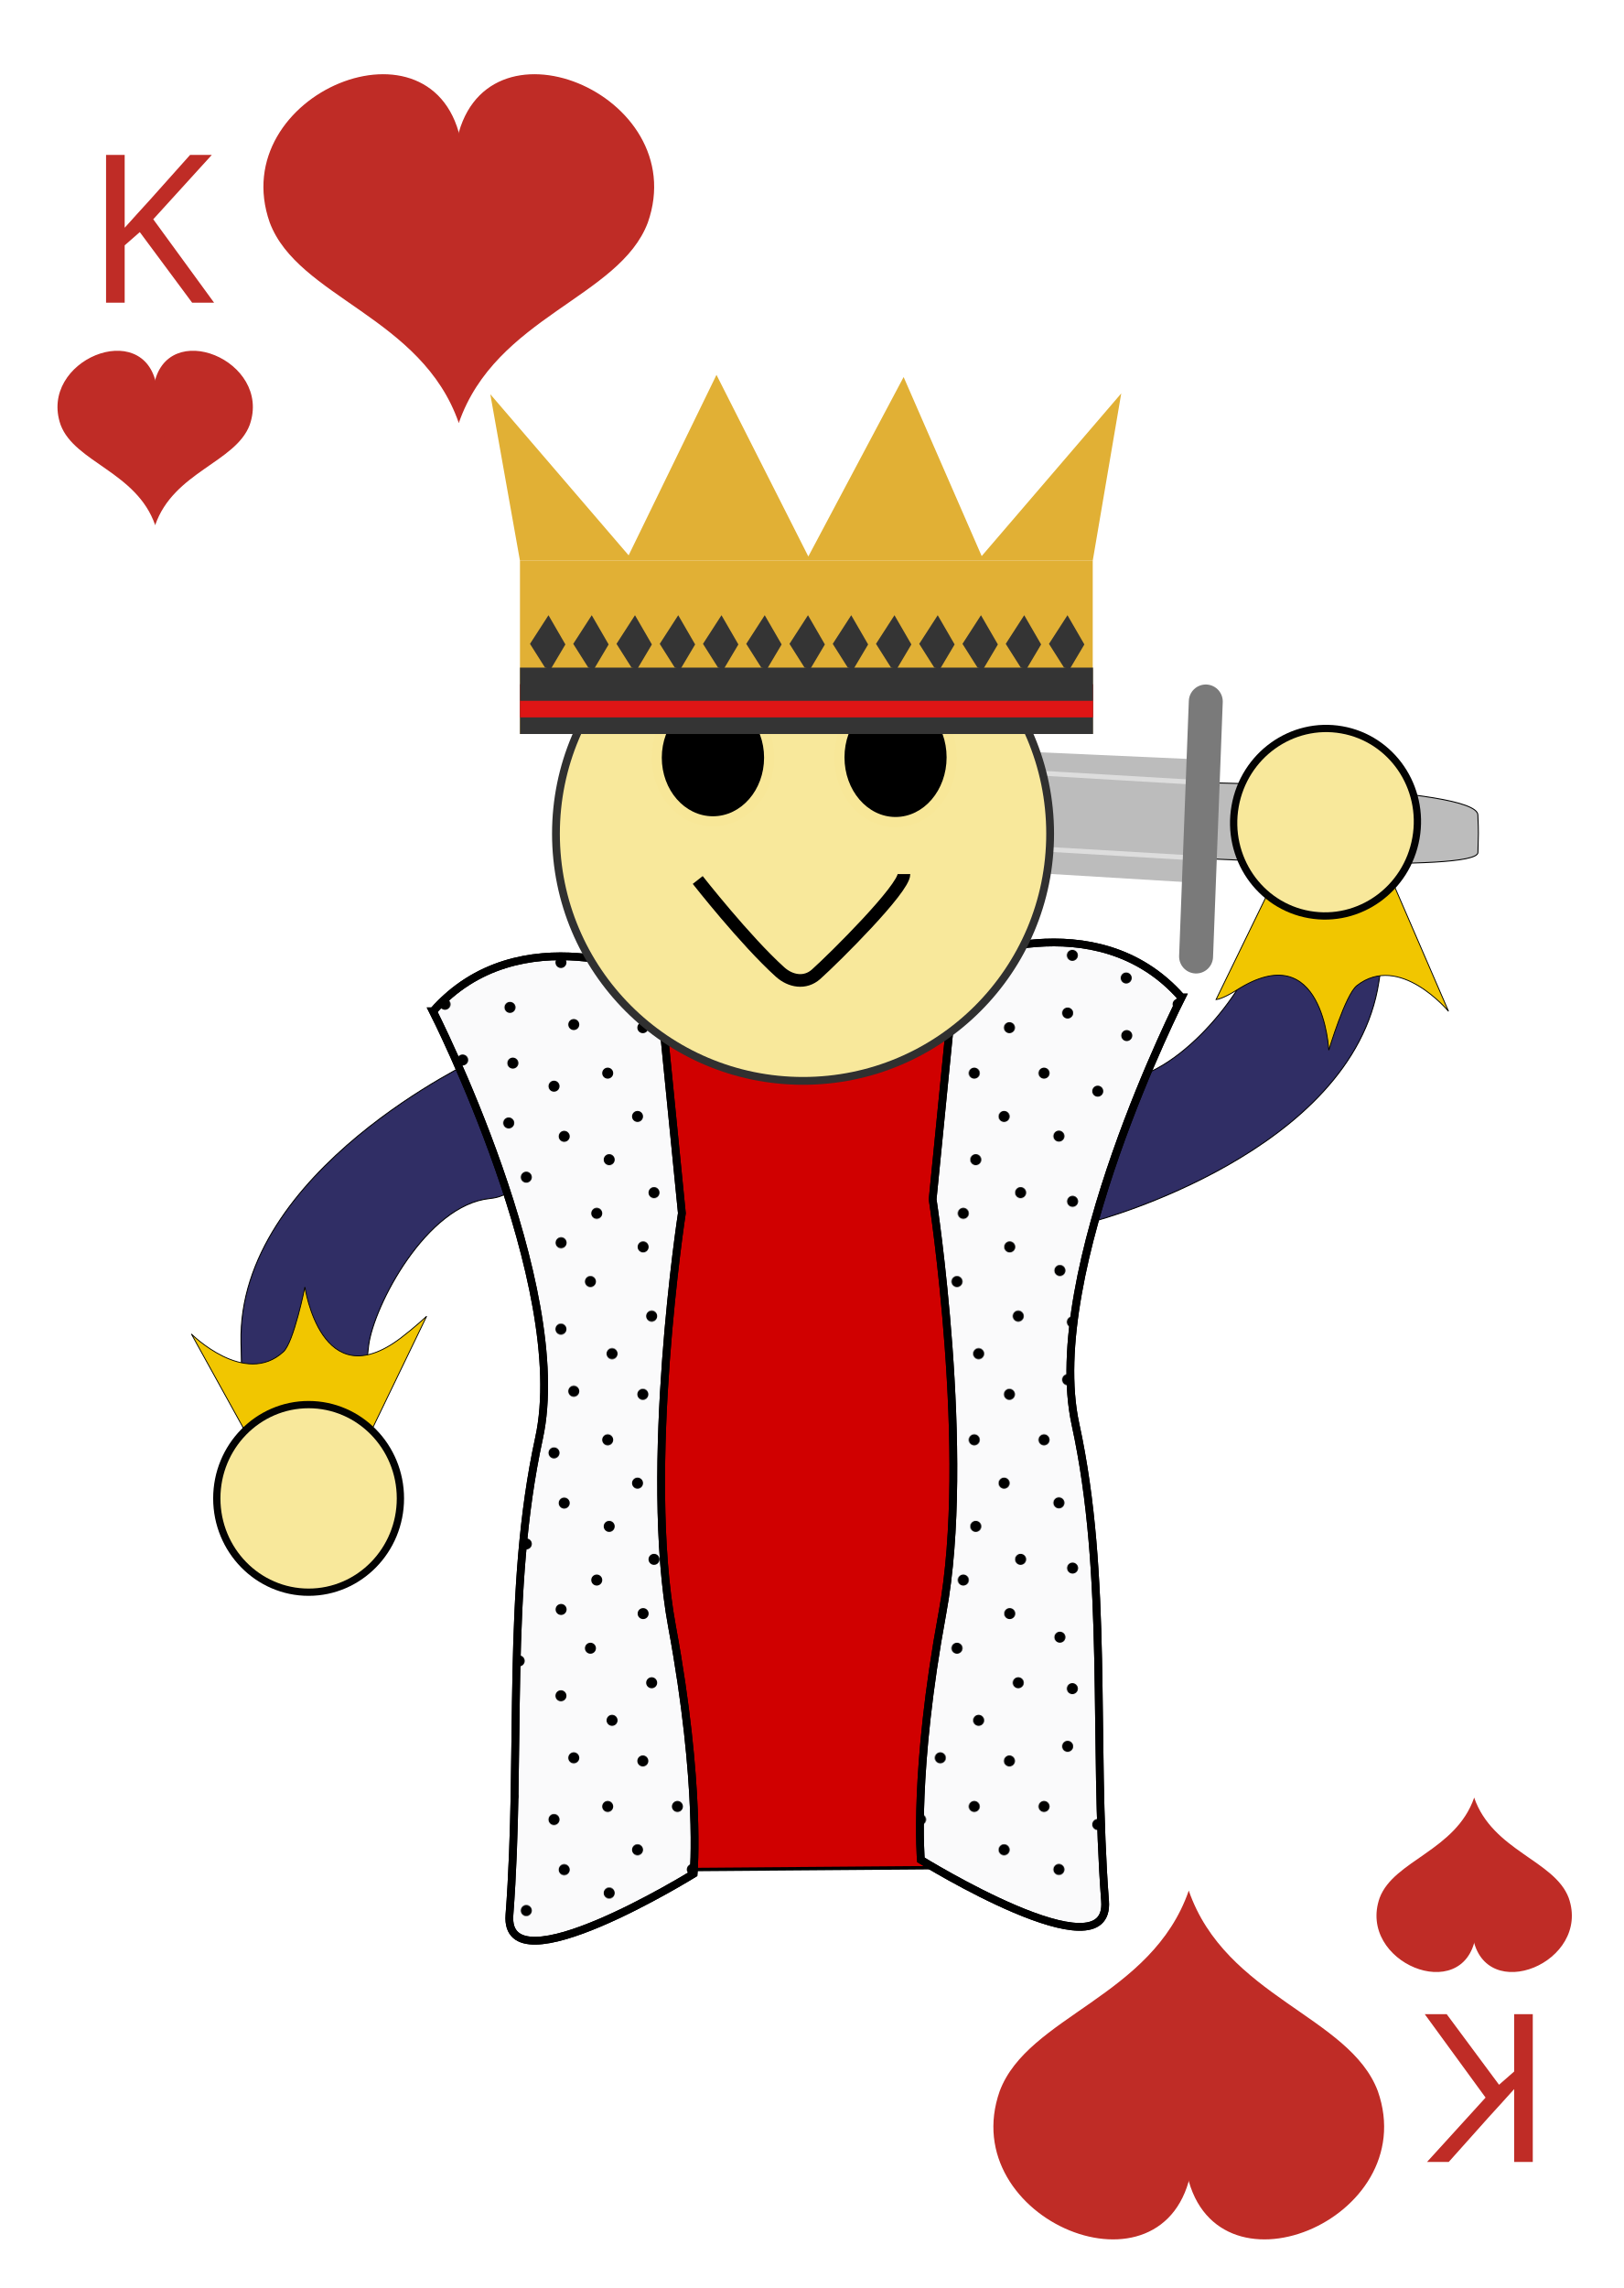
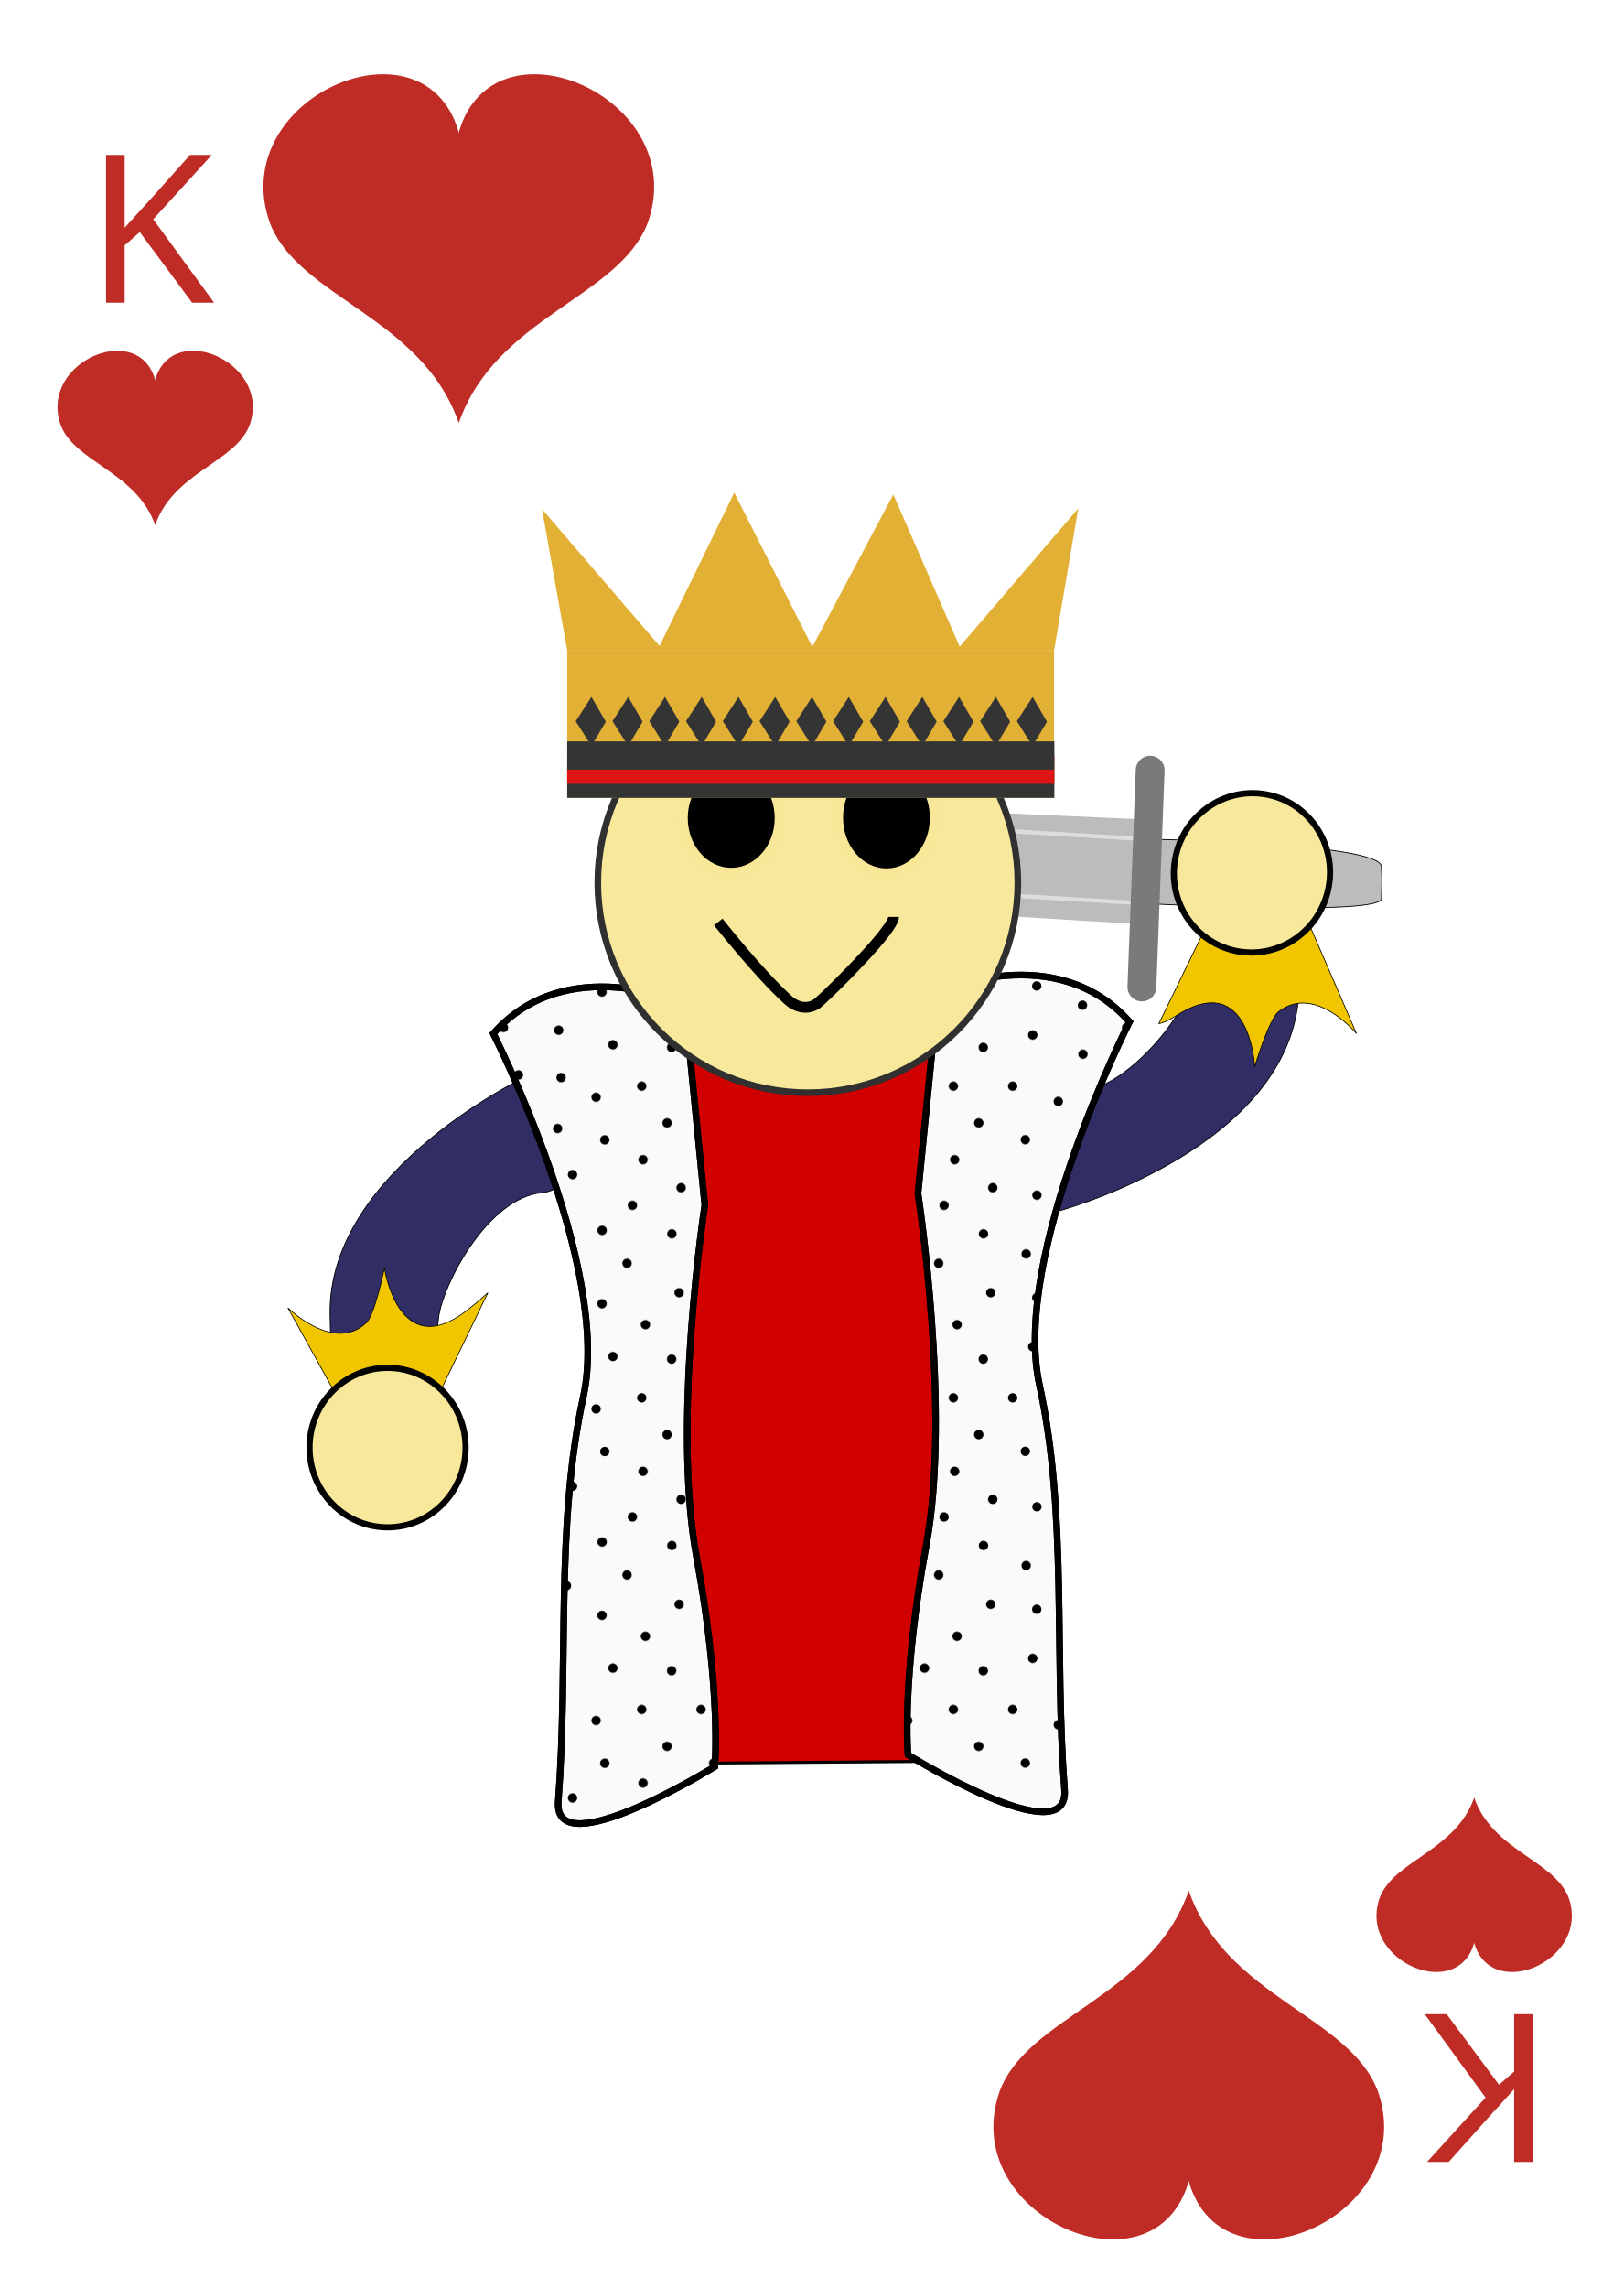
- <svg xmlns="http://www.w3.org/2000/svg" xmlns:xlink="http://www.w3.org/1999/xlink" width="443mm" height="624mm" viewBox="0 0 443 624" version="1.1" id="svg8">
+ <svg xmlns="http://www.w3.org/2000/svg" xmlns:xlink="http://www.w3.org/1999/xlink" id="svg8" version="1.1" viewBox="0 0 443 624" height="624mm" width="443mm">
  <defs id="defs2">
-     <pattern xlink:href="#Polkadots-med" id="pattern3461" patternTransform="matrix(10,0,0,10,-4.276312,-34.2105)" />
-     <pattern xlink:href="#Polkadots-med" id="pattern3459" patternTransform="matrix(10,0,0,10,-4.276312,-34.2105)" />
-     <pattern id="Polkadots-med" patternTransform="translate(0,0) scale(10,10)" height="10" width="10" patternUnits="userSpaceOnUse">
-       <circle id="circle2460" r="0.15" cy="0.810" cx="2.567" style="fill:black;stroke:none" />
-       <circle id="circle2462" r="0.15" cy="2.33" cx="3.048" style="fill:black;stroke:none" />
-       <circle id="circle2464" r="0.15" cy="2.415" cx="4.418" style="fill:black;stroke:none" />
-       <circle id="circle2466" r="0.15" cy="3.029" cx="1.844" style="fill:black;stroke:none" />
-       <circle id="circle2468" r="0.15" cy="1.363" cx="6.08" style="fill:black;stroke:none" />
-       <circle id="circle2470" r="0.15" cy="4.413" cx="5.819" style="fill:black;stroke:none" />
-       <circle id="circle2472" r="0.15" cy="4.048" cx="4.305" style="fill:black;stroke:none" />
-       <circle id="circle2474" r="0.15" cy="3.045" cx="5.541" style="fill:black;stroke:none" />
-       <circle id="circle2476" r="0.15" cy="5.527" cx="4.785" style="fill:black;stroke:none" />
-       <circle id="circle2478" r="0.15" cy="5.184" cx="2.667" style="fill:black;stroke:none" />
-       <circle id="circle2480" r="0.15" cy="1.448" cx="7.965" style="fill:black;stroke:none" />
-       <circle id="circle2482" r="0.15" cy="5.049" cx="7.047" style="fill:black;stroke:none" />
-       <circle id="circle2484" r="0.15" cy="0.895" cx="4.340" style="fill:black;stroke:none" />
-       <circle id="circle2486" r="0.15" cy="0.340" cx="7.125" style="fill:black;stroke:none" />
-       <circle id="circle2488" r="0.15" cy="1.049" cx="9.553" style="fill:black;stroke:none" />
-       <circle id="circle2490" r="0.15" cy="2.689" cx="7.006" style="fill:black;stroke:none" />
-       <circle id="circle2492" r="0.15" cy="2.689" cx="8.909" style="fill:black;stroke:none" />
-       <circle id="circle2494" r="0.15" cy="4.407" cx="9.315" style="fill:black;stroke:none" />
-       <circle id="circle2496" r="0.15" cy="3.870" cx="7.820" style="fill:black;stroke:none" />
-       <circle id="circle2498" r="0.15" cy="5.948" cx="8.270" style="fill:black;stroke:none" />
-       <circle id="circle2500" r="0.15" cy="7.428" cx="7.973" style="fill:black;stroke:none" />
-       <circle id="circle2502" r="0.15" cy="8.072" cx="9.342" style="fill:black;stroke:none" />
-       <circle id="circle2504" r="0.15" cy="9.315" cx="8.206" style="fill:black;stroke:none" />
-       <circle id="circle2506" r="0.15" cy="9.475" cx="9.682" style="fill:black;stroke:none" />
-       <circle id="circle2508" r="0.15" cy="6.186" cx="9.688" style="fill:black;stroke:none" />
-       <circle id="circle2510" r="0.15" cy="6.296" cx="3.379" style="fill:black;stroke:none" />
-       <circle id="circle2512" r="0.15" cy="8.204" cx="2.871" style="fill:black;stroke:none" />
-       <circle id="circle2514" r="0.15" cy="8.719" cx="4.59" style="fill:black;stroke:none" />
-       <circle id="circle2516" r="0.15" cy="9.671" cx="3.181" style="fill:black;stroke:none" />
-       <circle id="circle2518" r="0.15" cy="7.315" cx="5.734" style="fill:black;stroke:none" />
-       <circle id="circle2520" r="0.15" cy="6.513" cx="6.707" style="fill:black;stroke:none" />
-       <circle id="circle2522" r="0.15" cy="9.670" cx="5.730" style="fill:black;stroke:none" />
-       <circle id="circle2524" r="0.15" cy="8.373" cx="6.535" style="fill:black;stroke:none" />
-       <circle id="circle2526" r="0.15" cy="7.154" cx="4.37" style="fill:black;stroke:none" />
-       <circle id="circle2528" r="0.15" cy="7.25" cx="0.622" style="fill:black;stroke:none" />
-       <circle id="circle2530" r="0.15" cy="5.679" cx="0.831" style="fill:black;stroke:none" />
-       <circle id="circle2532" r="0.15" cy="8.519" cx="1.257" style="fill:black;stroke:none" />
-       <circle id="circle2534" r="0.15" cy="6.877" cx="1.989" style="fill:black;stroke:none" />
-       <circle id="circle2536" r="0.15" cy="3.181" cx="0.374" style="fill:black;stroke:none" />
-       <circle id="circle2538" r="0.15" cy="1.664" cx="1.166" style="fill:black;stroke:none" />
-       <circle id="circle2540" r="0.15" cy="0.093" cx="1.151" style="fill:black;stroke:none" />
-       <circle id="circle2542" r="0.15" cy="10.093" cx="1.151" style="fill:black;stroke:none" />
-       <circle id="circle2544" r="0.15" cy="4.451" cx="1.302" style="fill:black;stroke:none" />
-       <circle id="circle2546" r="0.15" cy="3.763" cx="3.047" style="fill:black;stroke:none" />
+     <pattern patternTransform="matrix(8.5,0,0,8.5,30.53124,18.36469)" id="pattern3461" xlink:href="#Polkadots-med" />
+     <pattern patternTransform="matrix(8.5,0,0,8.5,30.53124,18.36469)" id="pattern3459" xlink:href="#Polkadots-med" />
+     <pattern patternUnits="userSpaceOnUse" width="10" height="10" patternTransform="translate(0,0) scale(10,10)" id="Polkadots-med">
+       <circle style="fill:black;stroke:none" cx="2.567" cy="0.810" r="0.15" id="circle2460" />
+       <circle style="fill:black;stroke:none" cx="3.048" cy="2.33" r="0.15" id="circle2462" />
+       <circle style="fill:black;stroke:none" cx="4.418" cy="2.415" r="0.15" id="circle2464" />
+       <circle style="fill:black;stroke:none" cx="1.844" cy="3.029" r="0.15" id="circle2466" />
+       <circle style="fill:black;stroke:none" cx="6.08" cy="1.363" r="0.15" id="circle2468" />
+       <circle style="fill:black;stroke:none" cx="5.819" cy="4.413" r="0.15" id="circle2470" />
+       <circle style="fill:black;stroke:none" cx="4.305" cy="4.048" r="0.15" id="circle2472" />
+       <circle style="fill:black;stroke:none" cx="5.541" cy="3.045" r="0.15" id="circle2474" />
+       <circle style="fill:black;stroke:none" cx="4.785" cy="5.527" r="0.15" id="circle2476" />
+       <circle style="fill:black;stroke:none" cx="2.667" cy="5.184" r="0.15" id="circle2478" />
+       <circle style="fill:black;stroke:none" cx="7.965" cy="1.448" r="0.15" id="circle2480" />
+       <circle style="fill:black;stroke:none" cx="7.047" cy="5.049" r="0.15" id="circle2482" />
+       <circle style="fill:black;stroke:none" cx="4.340" cy="0.895" r="0.15" id="circle2484" />
+       <circle style="fill:black;stroke:none" cx="7.125" cy="0.340" r="0.15" id="circle2486" />
+       <circle style="fill:black;stroke:none" cx="9.553" cy="1.049" r="0.15" id="circle2488" />
+       <circle style="fill:black;stroke:none" cx="7.006" cy="2.689" r="0.15" id="circle2490" />
+       <circle style="fill:black;stroke:none" cx="8.909" cy="2.689" r="0.15" id="circle2492" />
+       <circle style="fill:black;stroke:none" cx="9.315" cy="4.407" r="0.15" id="circle2494" />
+       <circle style="fill:black;stroke:none" cx="7.820" cy="3.870" r="0.15" id="circle2496" />
+       <circle style="fill:black;stroke:none" cx="8.270" cy="5.948" r="0.15" id="circle2498" />
+       <circle style="fill:black;stroke:none" cx="7.973" cy="7.428" r="0.15" id="circle2500" />
+       <circle style="fill:black;stroke:none" cx="9.342" cy="8.072" r="0.15" id="circle2502" />
+       <circle style="fill:black;stroke:none" cx="8.206" cy="9.315" r="0.15" id="circle2504" />
+       <circle style="fill:black;stroke:none" cx="9.682" cy="9.475" r="0.15" id="circle2506" />
+       <circle style="fill:black;stroke:none" cx="9.688" cy="6.186" r="0.15" id="circle2508" />
+       <circle style="fill:black;stroke:none" cx="3.379" cy="6.296" r="0.15" id="circle2510" />
+       <circle style="fill:black;stroke:none" cx="2.871" cy="8.204" r="0.15" id="circle2512" />
+       <circle style="fill:black;stroke:none" cx="4.59" cy="8.719" r="0.15" id="circle2514" />
+       <circle style="fill:black;stroke:none" cx="3.181" cy="9.671" r="0.15" id="circle2516" />
+       <circle style="fill:black;stroke:none" cx="5.734" cy="7.315" r="0.15" id="circle2518" />
+       <circle style="fill:black;stroke:none" cx="6.707" cy="6.513" r="0.15" id="circle2520" />
+       <circle style="fill:black;stroke:none" cx="5.730" cy="9.670" r="0.15" id="circle2522" />
+       <circle style="fill:black;stroke:none" cx="6.535" cy="8.373" r="0.15" id="circle2524" />
+       <circle style="fill:black;stroke:none" cx="4.37" cy="7.154" r="0.15" id="circle2526" />
+       <circle style="fill:black;stroke:none" cx="0.622" cy="7.25" r="0.15" id="circle2528" />
+       <circle style="fill:black;stroke:none" cx="0.831" cy="5.679" r="0.15" id="circle2530" />
+       <circle style="fill:black;stroke:none" cx="1.257" cy="8.519" r="0.15" id="circle2532" />
+       <circle style="fill:black;stroke:none" cx="1.989" cy="6.877" r="0.15" id="circle2534" />
+       <circle style="fill:black;stroke:none" cx="0.374" cy="3.181" r="0.15" id="circle2536" />
+       <circle style="fill:black;stroke:none" cx="1.166" cy="1.664" r="0.15" id="circle2538" />
+       <circle style="fill:black;stroke:none" cx="1.151" cy="0.093" r="0.15" id="circle2540" />
+       <circle style="fill:black;stroke:none" cx="1.151" cy="10.093" r="0.15" id="circle2542" />
+       <circle style="fill:black;stroke:none" cx="1.302" cy="4.451" r="0.15" id="circle2544" />
+       <circle style="fill:black;stroke:none" cx="3.047" cy="3.763" r="0.15" id="circle2546" />
    </pattern>
-     <clipPath id="clipEmfPath1" clipPathUnits="userSpaceOnUse">
-       <path id="path833" d="M 0,0 H 264.091 V 373.013 H 0 Z" />
+     <clipPath clipPathUnits="userSpaceOnUse" id="clipEmfPath1">
+       <path d="M 0,0 H 264.091 V 373.013 H 0 Z" id="path833" />
    </clipPath>
-     <pattern y="0" x="0" height="6" width="6" patternUnits="userSpaceOnUse" id="EMFhbasepattern" />
+     <pattern id="EMFhbasepattern" patternUnits="userSpaceOnUse" width="6" height="6" x="0" y="0" />
  </defs>
  <g id="layer1">
-     <path style="fill:#d00000;fill-opacity:1;stroke:#000000;stroke-width:0.934px;stroke-linecap:butt;stroke-linejoin:miter;stroke-opacity:1" d="m 150.516,271.333 1.305,238.824 132.266,-1.023 0.435,-237.801 z" id="path903" />
-     <path style="fill:#302e65;fill-opacity:1;stroke:#000000;stroke-width:0.265px;stroke-linecap:butt;stroke-linejoin:miter;stroke-opacity:1" d="m 130.428,288.651 c 0,0 -65.748,30.469 -64.679,77.508 1.069,47.039 0.535,26.727 0.535,26.727 l 34.105,-0.802 c 0,0 -1.217,-14.429 0.183,-25.183 1.4,-10.753 15.726,-38.271 33.063,-40.031 19.991,-2.03 -3.207,-38.22 -3.207,-38.22 z" id="path990" />
-     <text id="text874" y="60.38" x="26.895" style="font-style:normal;font-weight:normal;font-size:27.566px;line-height:1.25;font-family:sans-serif;fill:#000000;fill-opacity:1;stroke:none;stroke-width:0.861" xml:space="preserve">
-       <tspan id="tspan884" style="font-style:normal;font-variant:normal;font-weight:normal;font-stretch:normal;font-size:27.566px;font-family:Cabin;-inkscape-font-specification:Cabin;stroke-width:0.861" y="60.38" x="26.895" />
+     <path id="path903" d="m 162.105,278.076 1.109,203.001 112.426,-0.869 0.37,-202.131 z" style="fill:#d00000;fill-opacity:1;stroke:#000000;stroke-width:0.794px;stroke-linecap:butt;stroke-linejoin:miter;stroke-opacity:1" />
+     <path id="path990" d="m 145.03,292.797 c 0,0 -55.886,25.898 -54.977,65.882 0.909,39.984 0.454,22.718 0.454,22.718 l 28.99,-0.682 c 0,0 -1.034,-12.265 0.156,-21.405 1.19,-9.14 13.367,-32.53 28.104,-34.026 16.992,-1.725 -2.726,-32.487 -2.726,-32.487 z" style="fill:#302e65;fill-opacity:1;stroke:#000000;stroke-width:0.225px;stroke-linecap:butt;stroke-linejoin:miter;stroke-opacity:1" />
+     <text xml:space="preserve" style="font-style:normal;font-weight:normal;font-size:27.566px;line-height:1.25;font-family:sans-serif;fill:#000000;fill-opacity:1;stroke:none;stroke-width:0.861" x="26.895" y="60.38" id="text874">
+       <tspan x="26.895" y="60.38" style="font-style:normal;font-variant:normal;font-weight:normal;font-stretch:normal;font-size:27.566px;font-family:Cabin;-inkscape-font-specification:Cabin;stroke-width:0.861" id="tspan884" />
    </text>
-     <g id="g1031" transform="translate(-4.543582,-32.47325)">
+     <g transform="matrix(0.85,0,0,0.85,30.30406,19.84135)" id="g1031">
      <g id="g1048">
-         <path id="path1010" d="m 331.85,266.556 c 0,0 75.751,4.065 75.887,-1.583 0.136,-5.648 0.188,-4.844 -0.018,-10.255 -0.294,-7.723 -76.038,-8.83 -76.038,-8.83 z" style="fill:#bcbcbc;fill-opacity:1;stroke:#000000;stroke-width:0.265px;stroke-linecap:butt;stroke-linejoin:miter;stroke-opacity:1" />
-         <path style="fill:#bcbcbc;fill-opacity:1;stroke:none;stroke-width:0.265px;stroke-linecap:butt;stroke-linejoin:miter;stroke-opacity:1" d="m 332.619,239.637 -58.964,-2.646 -1.323,32.695 59.342,3.591 z" id="path1014" />
-         <path id="path1024" d="m 331.681,245.888 -58.666,-3.475" style="fill:none;stroke:#dddddd;stroke-width:1.323;stroke-linecap:butt;stroke-linejoin:miter;stroke-miterlimit:4;stroke-dasharray:none;stroke-opacity:1" />
-         <path style="fill:none;stroke:#dddddd;stroke-width:1.323;stroke-linecap:butt;stroke-linejoin:miter;stroke-miterlimit:4;stroke-dasharray:none;stroke-opacity:1" d="m 331.85,266.556 -58.666,-3.475" id="path1026" />
-         <path style="fill:none;stroke:#7a7a7a;stroke-width:9.26;stroke-linecap:round;stroke-linejoin:miter;stroke-miterlimit:4;stroke-dasharray:none;stroke-opacity:1" d="m 330.845,293.336 2.646,-69.548" id="path1012" />
+         <path style="fill:#bcbcbc;fill-opacity:1;stroke:#000000;stroke-width:0.265px;stroke-linecap:butt;stroke-linejoin:miter;stroke-opacity:1" d="m 331.85,266.556 c 0,0 75.751,4.065 75.887,-1.583 0.136,-5.648 0.188,-4.844 -0.018,-10.255 -0.294,-7.723 -76.038,-8.83 -76.038,-8.83 z" id="path1010" />
+         <path id="path1014" d="m 332.619,239.637 -58.964,-2.646 -1.323,32.695 59.342,3.591 z" style="fill:#bcbcbc;fill-opacity:1;stroke:none;stroke-width:0.265px;stroke-linecap:butt;stroke-linejoin:miter;stroke-opacity:1" />
+         <path style="fill:none;stroke:#dddddd;stroke-width:1.323;stroke-linecap:butt;stroke-linejoin:miter;stroke-miterlimit:4;stroke-dasharray:none;stroke-opacity:1" d="m 331.681,245.888 -58.666,-3.475" id="path1024" />
+         <path id="path1026" d="m 331.85,266.556 -58.666,-3.475" style="fill:none;stroke:#dddddd;stroke-width:1.323;stroke-linecap:butt;stroke-linejoin:miter;stroke-miterlimit:4;stroke-dasharray:none;stroke-opacity:1" />
+         <path id="path1012" d="m 330.845,293.336 2.646,-69.548" style="fill:none;stroke:#7a7a7a;stroke-width:9.26;stroke-linecap:round;stroke-linejoin:miter;stroke-miterlimit:4;stroke-dasharray:none;stroke-opacity:1" />
      </g>
      <g id="g1037" />
    </g>
-     <path id="path994" d="m 299.007,332.915 c 0,0 70.04,-18.589 77.156,-65.099 7.115,-46.51 4.115,-26.414 4.115,-26.414 l -33.726,-5.133 c 0,0 -1.307,14.421 -4.554,24.768 -3.246,10.347 -22.133,34.959 -39.512,33.682 -20.039,-1.473 -3.478,38.196 -3.478,38.196 z" style="fill:#302e65;fill-opacity:1;stroke:#000000;stroke-width:0.265px;stroke-linecap:butt;stroke-linejoin:miter;stroke-opacity:1" />
-     <path id="path3234" d="m 118.133,275.822 c 0,0 38,74.738 28.913,116.432 -9.087,41.694 -4.689,85.488 -8.066,129.99 -1.582,20.848 50.247,-11.225 50.247,-11.225 0,0 2.138,-24.054 -5.88,-67.352 -8.018,-43.298 2.673,-112.788 2.673,-112.788 l -6.414,-64.679 c 0,0 -37.952,-17.105 -61.472,9.622 z" style="fill:#fafafb;fill-opacity:1;stroke:#000000;stroke-width:2.117;stroke-linecap:butt;stroke-linejoin:miter;stroke-miterlimit:4;stroke-dasharray:none;stroke-opacity:1" />
-     <path style="fill:url(#pattern3459);fill-opacity:1;stroke:#000000;stroke-width:2.117;stroke-linecap:butt;stroke-linejoin:miter;stroke-miterlimit:4;stroke-dasharray:none;stroke-opacity:1" d="m 118.133,275.822 c 0,0 38,74.738 28.913,116.432 -9.087,41.694 -4.689,85.488 -8.066,129.99 -1.582,20.848 50.247,-11.225 50.247,-11.225 0,0 2.138,-24.054 -5.88,-67.352 -8.018,-43.298 2.673,-112.788 2.673,-112.788 l -6.414,-64.679 c 0,0 -37.952,-17.105 -61.472,9.622 z" id="path998" />
-     <path id="path1008" d="m 322.319,272.042 c 0,0 -38,74.738 -28.913,116.432 9.087,41.694 4.689,85.488 8.066,129.99 1.582,20.848 -50.247,-11.225 -50.247,-11.225 0,0 -2.138,-24.054 5.88,-67.352 8.018,-43.298 -2.673,-112.788 -2.673,-112.788 l 6.414,-64.679 c 0,0 37.952,-17.105 61.472,9.622 z" style="fill:#fafafb;fill-opacity:1;stroke:#000000;stroke-width:2.117;stroke-linecap:butt;stroke-linejoin:miter;stroke-miterlimit:4;stroke-dasharray:none;stroke-opacity:1" />
-     <path style="fill:url(#pattern3461);fill-opacity:1;stroke:#000000;stroke-width:2.117;stroke-linecap:butt;stroke-linejoin:miter;stroke-miterlimit:4;stroke-dasharray:none;stroke-opacity:1" d="m 322.319,272.042 c 0,0 -38,74.738 -28.913,116.432 9.087,41.694 4.689,85.488 8.066,129.99 1.582,20.848 -50.247,-11.225 -50.247,-11.225 0,0 -2.138,-24.054 5.88,-67.352 8.018,-43.298 -2.673,-112.788 -2.673,-112.788 l 6.414,-64.679 c 0,0 37.952,-17.105 61.472,9.622 z" id="path3236" />
-     <g id="g986" transform="translate(-4.276312,-34.2105)">
-       <circle style="fill:#f8e89b;fill-opacity:1;stroke:#303030;stroke-width:4.26;stroke-linecap:round;stroke-miterlimit:4;stroke-dasharray:none;stroke-opacity:1;paint-order:stroke fill markers" id="path883-1" cx="223.353" cy="261.587" r="66.344" />
-       <ellipse ry="15.979" rx="13.953" cy="240.852" cx="198.771" id="path900" style="fill:#000000;fill-opacity:1;stroke:#f8e798;stroke-width:5.544;stroke-linecap:round;stroke-miterlimit:4;stroke-dasharray:none;stroke-opacity:1;paint-order:stroke fill markers" />
-       <ellipse style="fill:#000000;fill-opacity:1;stroke:#f8e798;stroke-width:5.588;stroke-linecap:round;stroke-miterlimit:4;stroke-dasharray:none;stroke-opacity:1;paint-order:stroke fill markers" id="path900-2" cx="248.588" cy="240.762" rx="13.93" ry="16.264" />
-       <path id="path873" d="m 194.623,274.209 c 0,0 12.931,16.496 22.45,25.085 2.844,2.566 6.839,3.304 9.845,0.615 5.072,-4.538 23.966,-23.313 23.966,-27.313" style="fill:none;stroke:#000000;stroke-width:3.446;stroke-linecap:butt;stroke-linejoin:miter;stroke-miterlimit:4;stroke-dasharray:none;stroke-opacity:1" />
+     <path style="fill:#302e65;fill-opacity:1;stroke:#000000;stroke-width:0.225px;stroke-linecap:butt;stroke-linejoin:miter;stroke-opacity:1" d="m 288.322,330.421 c 0,0 59.534,-15.8 65.582,-55.334 6.048,-39.534 3.497,-22.452 3.497,-22.452 l -28.667,-4.363 c 0,0 -1.111,12.258 -3.871,21.053 -2.759,8.795 -18.813,29.715 -33.585,28.629 -17.033,-1.252 -2.957,32.466 -2.957,32.466 z" id="path994" />
+     <path style="fill:#fafafb;fill-opacity:1;stroke:#000000;stroke-width:1.799;stroke-linecap:butt;stroke-linejoin:miter;stroke-miterlimit:4;stroke-dasharray:none;stroke-opacity:1" d="m 134.579,281.892 c 0,0 32.3,63.527 24.576,98.967 -7.724,35.44 -3.985,72.665 -6.856,110.492 -1.345,17.721 42.71,-9.542 42.71,-9.542 0,0 1.817,-20.446 -4.998,-57.249 -6.815,-36.803 2.272,-95.87 2.272,-95.87 l -5.452,-54.977 c 0,0 -32.259,-14.539 -52.251,8.178 z" id="path3234" />
+     <path id="path998" d="m 134.579,281.892 c 0,0 32.3,63.527 24.576,98.967 -7.724,35.44 -3.985,72.665 -6.856,110.492 -1.345,17.721 42.71,-9.542 42.71,-9.542 0,0 1.817,-20.446 -4.998,-57.249 -6.815,-36.803 2.272,-95.87 2.272,-95.87 l -5.452,-54.977 c 0,0 -32.259,-14.539 -52.251,8.178 z" style="fill:url(#pattern3459);fill-opacity:1;stroke:#000000;stroke-width:1.799;stroke-linecap:butt;stroke-linejoin:miter;stroke-miterlimit:4;stroke-dasharray:none;stroke-opacity:1" />
+     <path style="fill:#fafafb;fill-opacity:1;stroke:#000000;stroke-width:1.799;stroke-linecap:butt;stroke-linejoin:miter;stroke-miterlimit:4;stroke-dasharray:none;stroke-opacity:1" d="m 308.137,278.68 c 0,0 -32.3,63.527 -24.576,98.967 7.724,35.44 3.985,72.665 6.856,110.492 1.345,17.721 -42.71,-9.542 -42.71,-9.542 0,0 -1.817,-20.446 4.998,-57.249 6.815,-36.803 -2.272,-95.87 -2.272,-95.87 l 5.452,-54.977 c 0,0 32.259,-14.539 52.251,8.178 z" id="path1008" />
+     <path id="path3236" d="m 308.137,278.68 c 0,0 -32.3,63.527 -24.576,98.967 7.724,35.44 3.985,72.665 6.856,110.492 1.345,17.721 -42.71,-9.542 -42.71,-9.542 0,0 -1.817,-20.446 4.998,-57.249 6.815,-36.803 -2.272,-95.87 -2.272,-95.87 l 5.452,-54.977 c 0,0 32.259,-14.539 52.251,8.178 z" style="fill:url(#pattern3461);fill-opacity:1;stroke:#000000;stroke-width:1.799;stroke-linecap:butt;stroke-linejoin:miter;stroke-miterlimit:4;stroke-dasharray:none;stroke-opacity:1" />
+     <g transform="matrix(0.85,0,0,0.85,30.53124,18.36469)" id="g986">
+       <circle r="66.344" cy="261.587" cx="223.353" id="path883-1" style="fill:#f8e89b;fill-opacity:1;stroke:#303030;stroke-width:4.26;stroke-linecap:round;stroke-miterlimit:4;stroke-dasharray:none;stroke-opacity:1;paint-order:stroke fill markers" />
+       <ellipse style="fill:#000000;fill-opacity:1;stroke:#f8e798;stroke-width:5.544;stroke-linecap:round;stroke-miterlimit:4;stroke-dasharray:none;stroke-opacity:1;paint-order:stroke fill markers" id="path900" cx="198.771" cy="240.852" rx="13.953" ry="15.979" />
+       <ellipse ry="16.264" rx="13.93" cy="240.762" cx="248.588" id="path900-2" style="fill:#000000;fill-opacity:1;stroke:#f8e798;stroke-width:5.588;stroke-linecap:round;stroke-miterlimit:4;stroke-dasharray:none;stroke-opacity:1;paint-order:stroke fill markers" />
+       <path style="fill:none;stroke:#000000;stroke-width:3.446;stroke-linecap:butt;stroke-linejoin:miter;stroke-miterlimit:4;stroke-dasharray:none;stroke-opacity:1" d="m 194.623,274.209 c 0,0 12.931,16.496 22.45,25.085 2.844,2.566 6.839,3.304 9.845,0.615 5.072,-4.538 23.966,-23.313 23.966,-27.313" id="path873" />
    </g>
-     <g id="g1152" transform="translate(-4.276312,-25.89502)">
-       <g id="g3457" transform="matrix(0.9809434,0,0,1,2.874001,-5.906791)">
+     <g transform="matrix(0.85,0,0,0.85,30.53124,25.43284)" id="g1152">
+       <g transform="matrix(0.9809434,0,0,1,2.874001,-5.906791)" id="g3457">
        <g id="g3435">
-           <rect y="184.724" x="146.035" height="47.259" width="159.293" id="rect876" style="fill:#e1b035;fill-opacity:1;stroke:none;stroke-width:1.032;paint-order:stroke fill markers" />
-           <path id="path880" d="m 146.035,184.724 -8.25,-45.409 38.473,43.942 24.431,-49.22 25.543,49.528 26.504,-48.938 21.709,48.829 38.81,-44.359 -7.927,45.627 z" style="fill:#e1b035;fill-opacity:1;stroke:none;stroke-width:0.262px;stroke-linecap:butt;stroke-linejoin:miter;stroke-opacity:1" />
+           <rect style="fill:#e1b035;fill-opacity:1;stroke:none;stroke-width:1.032;paint-order:stroke fill markers" id="rect876" width="159.293" height="47.259" x="146.035" y="184.724" />
+           <path style="fill:#e1b035;fill-opacity:1;stroke:none;stroke-width:0.262px;stroke-linecap:butt;stroke-linejoin:miter;stroke-opacity:1" d="m 146.035,184.724 -8.25,-45.409 38.473,43.942 24.431,-49.22 25.543,49.528 26.504,-48.938 21.709,48.829 38.81,-44.359 -7.927,45.627 z" id="path880" />
        </g>
-         <rect y="222.93" x="146.035" height="9.053" width="159.384" id="rect893" style="fill:#343434;fill-opacity:1;stroke:none;stroke-width:1.125;stroke-opacity:1;paint-order:stroke fill markers" />
-         <rect y="218.403" x="146.035" height="9.053" width="159.384" id="rect895" style="fill:#de1515;fill-opacity:1;stroke:none;stroke-width:1.125;stroke-opacity:1;paint-order:stroke fill markers" />
-         <g transform="matrix(1,0,0,1.12905,-0.1755572,-28.2763)" id="g1101">
-           <path id="path897" d="M 153.179,214.469 149,208.74 l 5.143,-6.917 4.701,7.056 -4.059,5.939 z" style="fill:#343434;fill-opacity:1;stroke:none;stroke-width:0.297px;stroke-linecap:butt;stroke-linejoin:miter;stroke-opacity:1" />
-           <path style="fill:#343434;fill-opacity:1;stroke:none;stroke-width:0.297px;stroke-linecap:butt;stroke-linejoin:miter;stroke-opacity:1" d="m 165.207,214.469 -4.179,-5.729 5.143,-6.917 4.701,7.056 -4.059,5.939 z" id="path918" />
-           <path id="path920" d="m 177.235,214.469 -4.179,-5.729 5.143,-6.917 4.701,7.056 -4.059,5.939 z" style="fill:#343434;fill-opacity:1;stroke:none;stroke-width:0.297px;stroke-linecap:butt;stroke-linejoin:miter;stroke-opacity:1" />
-           <path style="fill:#343434;fill-opacity:1;stroke:none;stroke-width:0.297px;stroke-linecap:butt;stroke-linejoin:miter;stroke-opacity:1" d="m 189.262,214.469 -4.179,-5.729 5.143,-6.917 4.701,7.056 -4.059,5.939 z" id="path922" />
-           <path id="path924" d="m 201.29,214.469 -4.179,-5.729 5.143,-6.917 4.701,7.056 -4.059,5.939 z" style="fill:#343434;fill-opacity:1;stroke:none;stroke-width:0.297px;stroke-linecap:butt;stroke-linejoin:miter;stroke-opacity:1" />
-           <path style="fill:#343434;fill-opacity:1;stroke:none;stroke-width:0.297px;stroke-linecap:butt;stroke-linejoin:miter;stroke-opacity:1" d="m 213.318,214.469 -4.179,-5.729 5.143,-6.917 4.701,7.056 -4.059,5.939 z" id="path926" />
-           <path id="path928" d="m 225.346,214.469 -4.179,-5.729 5.143,-6.917 4.701,7.056 -4.059,5.939 z" style="fill:#343434;fill-opacity:1;stroke:none;stroke-width:0.297px;stroke-linecap:butt;stroke-linejoin:miter;stroke-opacity:1" />
-           <path style="fill:#343434;fill-opacity:1;stroke:none;stroke-width:0.297px;stroke-linecap:butt;stroke-linejoin:miter;stroke-opacity:1" d="m 249.402,214.469 -4.179,-5.729 5.143,-6.917 4.701,7.056 -4.059,5.939 z" id="path930" />
-           <path id="path932" d="m 237.374,214.469 -4.179,-5.729 5.143,-6.917 4.701,7.056 -4.059,5.939 z" style="fill:#343434;fill-opacity:1;stroke:none;stroke-width:0.297px;stroke-linecap:butt;stroke-linejoin:miter;stroke-opacity:1" />
-           <path id="path934" d="m 261.429,214.469 -4.179,-5.729 5.143,-6.917 4.701,7.056 -4.059,5.939 z" style="fill:#343434;fill-opacity:1;stroke:none;stroke-width:0.297px;stroke-linecap:butt;stroke-linejoin:miter;stroke-opacity:1" />
-           <path style="fill:#343434;fill-opacity:1;stroke:none;stroke-width:0.297px;stroke-linecap:butt;stroke-linejoin:miter;stroke-opacity:1" d="m 273.457,214.469 -4.179,-5.729 5.143,-6.917 4.701,7.056 -4.059,5.939 z" id="path936" />
-           <path id="path938" d="m 285.485,214.469 -4.179,-5.729 5.143,-6.917 4.701,7.056 -4.059,5.939 z" style="fill:#343434;fill-opacity:1;stroke:none;stroke-width:0.297px;stroke-linecap:butt;stroke-linejoin:miter;stroke-opacity:1" />
-           <path style="fill:#343434;fill-opacity:1;stroke:none;stroke-width:0.297px;stroke-linecap:butt;stroke-linejoin:miter;stroke-opacity:1" d="m 297.513,214.469 -4.179,-5.729 5.143,-6.917 4.701,7.056 -4.059,5.939 z" id="path940" />
+         <rect style="fill:#343434;fill-opacity:1;stroke:none;stroke-width:1.125;stroke-opacity:1;paint-order:stroke fill markers" id="rect893" width="159.384" height="9.053" x="146.035" y="222.93" />
+         <rect style="fill:#de1515;fill-opacity:1;stroke:none;stroke-width:1.125;stroke-opacity:1;paint-order:stroke fill markers" id="rect895" width="159.384" height="9.053" x="146.035" y="218.403" />
+         <g id="g1101" transform="matrix(1,0,0,1.12905,-0.1755572,-28.2763)">
+           <path style="fill:#343434;fill-opacity:1;stroke:none;stroke-width:0.297px;stroke-linecap:butt;stroke-linejoin:miter;stroke-opacity:1" d="M 153.179,214.469 149,208.74 l 5.143,-6.917 4.701,7.056 -4.059,5.939 z" id="path897" />
+           <path id="path918" d="m 165.207,214.469 -4.179,-5.729 5.143,-6.917 4.701,7.056 -4.059,5.939 z" style="fill:#343434;fill-opacity:1;stroke:none;stroke-width:0.297px;stroke-linecap:butt;stroke-linejoin:miter;stroke-opacity:1" />
+           <path style="fill:#343434;fill-opacity:1;stroke:none;stroke-width:0.297px;stroke-linecap:butt;stroke-linejoin:miter;stroke-opacity:1" d="m 177.235,214.469 -4.179,-5.729 5.143,-6.917 4.701,7.056 -4.059,5.939 z" id="path920" />
+           <path id="path922" d="m 189.262,214.469 -4.179,-5.729 5.143,-6.917 4.701,7.056 -4.059,5.939 z" style="fill:#343434;fill-opacity:1;stroke:none;stroke-width:0.297px;stroke-linecap:butt;stroke-linejoin:miter;stroke-opacity:1" />
+           <path style="fill:#343434;fill-opacity:1;stroke:none;stroke-width:0.297px;stroke-linecap:butt;stroke-linejoin:miter;stroke-opacity:1" d="m 201.29,214.469 -4.179,-5.729 5.143,-6.917 4.701,7.056 -4.059,5.939 z" id="path924" />
+           <path id="path926" d="m 213.318,214.469 -4.179,-5.729 5.143,-6.917 4.701,7.056 -4.059,5.939 z" style="fill:#343434;fill-opacity:1;stroke:none;stroke-width:0.297px;stroke-linecap:butt;stroke-linejoin:miter;stroke-opacity:1" />
+           <path style="fill:#343434;fill-opacity:1;stroke:none;stroke-width:0.297px;stroke-linecap:butt;stroke-linejoin:miter;stroke-opacity:1" d="m 225.346,214.469 -4.179,-5.729 5.143,-6.917 4.701,7.056 -4.059,5.939 z" id="path928" />
+           <path id="path930" d="m 249.402,214.469 -4.179,-5.729 5.143,-6.917 4.701,7.056 -4.059,5.939 z" style="fill:#343434;fill-opacity:1;stroke:none;stroke-width:0.297px;stroke-linecap:butt;stroke-linejoin:miter;stroke-opacity:1" />
+           <path style="fill:#343434;fill-opacity:1;stroke:none;stroke-width:0.297px;stroke-linecap:butt;stroke-linejoin:miter;stroke-opacity:1" d="m 237.374,214.469 -4.179,-5.729 5.143,-6.917 4.701,7.056 -4.059,5.939 z" id="path932" />
+           <path style="fill:#343434;fill-opacity:1;stroke:none;stroke-width:0.297px;stroke-linecap:butt;stroke-linejoin:miter;stroke-opacity:1" d="m 261.429,214.469 -4.179,-5.729 5.143,-6.917 4.701,7.056 -4.059,5.939 z" id="path934" />
+           <path id="path936" d="m 273.457,214.469 -4.179,-5.729 5.143,-6.917 4.701,7.056 -4.059,5.939 z" style="fill:#343434;fill-opacity:1;stroke:none;stroke-width:0.297px;stroke-linecap:butt;stroke-linejoin:miter;stroke-opacity:1" />
+           <path style="fill:#343434;fill-opacity:1;stroke:none;stroke-width:0.297px;stroke-linecap:butt;stroke-linejoin:miter;stroke-opacity:1" d="m 285.485,214.469 -4.179,-5.729 5.143,-6.917 4.701,7.056 -4.059,5.939 z" id="path938" />
+           <path id="path940" d="m 297.513,214.469 -4.179,-5.729 5.143,-6.917 4.701,7.056 -4.059,5.939 z" style="fill:#343434;fill-opacity:1;stroke:none;stroke-width:0.297px;stroke-linecap:butt;stroke-linejoin:miter;stroke-opacity:1" />
        </g>
-         <rect style="fill:#343434;fill-opacity:1;stroke:none;stroke-width:1.125;stroke-opacity:1;paint-order:stroke fill markers" id="rect882" width="159.384" height="9.053" x="146.035" y="213.877" />
+         <rect y="213.877" x="146.035" height="9.053" width="159.384" id="rect882" style="fill:#343434;fill-opacity:1;stroke:none;stroke-width:1.125;stroke-opacity:1;paint-order:stroke fill markers" />
      </g>
    </g>
-     <path id="path1086" d="m 380.277,241.402 14.891,34.411 c 0,0 -13.387,-16.106 -25.002,-7.007 -3.135,2.456 -7.658,17.613 -7.658,17.613 0,0 -1.527,-31.451 -25.164,-16.376 -3.931,2.507 -5.596,2.569 -5.596,2.569 l 14.653,-30.096 z" style="fill:#f1c600;fill-opacity:1;stroke:#000000;stroke-width:0.235px;stroke-linecap:butt;stroke-linejoin:miter;stroke-opacity:1" />
-     <ellipse ry="24.589" rx="24.054" cy="158.039" cx="395.061" id="ellipse996" style="fill:#f8e89b;fill-opacity:1;stroke:#030303;stroke-width:3.969;stroke-miterlimit:4;stroke-dasharray:none;stroke-opacity:1;paint-order:stroke fill markers" transform="rotate(10)" />
-     <text xml:space="preserve" style="font-style:normal;font-weight:normal;font-size:56.444px;line-height:1.25;font-family:sans-serif;fill:#bf2c26;fill-opacity:1;stroke:none;stroke-width:0.265" x="23.466" y="82.549" id="text1076">
-       <tspan id="tspan1074" x="23.466" y="82.549" style="font-style:normal;font-variant:normal;font-weight:normal;font-stretch:normal;font-size:56.444px;font-family:TechnicLite;-inkscape-font-specification:TechnicLite;fill:#bf2c26;fill-opacity:1;stroke-width:0.265">K</tspan>
+     <path style="fill:#f1c600;fill-opacity:1;stroke:#000000;stroke-width:0.2px;stroke-linecap:butt;stroke-linejoin:miter;stroke-opacity:1" d="m 357.402,252.635 12.657,29.249 c 0,0 -11.379,-13.69 -21.252,-5.956 -2.665,2.087 -6.509,14.971 -6.509,14.971 0,0 -1.298,-26.733 -21.389,-13.92 -3.342,2.131 -4.757,2.184 -4.757,2.184 l 12.455,-25.581 z" id="path1086" />
+     <ellipse transform="rotate(10)" style="fill:#f8e89b;fill-opacity:1;stroke:#030303;stroke-width:3.373;stroke-miterlimit:4;stroke-dasharray:none;stroke-opacity:1;paint-order:stroke fill markers" id="ellipse996" cx="377.687" cy="175.123" rx="20.446" ry="20.9" />
+     <text id="text1076" y="82.549" x="23.466" style="font-style:normal;font-weight:normal;font-size:56.444px;line-height:1.25;font-family:sans-serif;fill:#bf2c26;fill-opacity:1;stroke:none;stroke-width:0.265" xml:space="preserve">
+       <tspan style="font-style:normal;font-variant:normal;font-weight:normal;font-stretch:normal;font-size:56.444px;font-family:TechnicLite;-inkscape-font-specification:TechnicLite;fill:#bf2c26;fill-opacity:1;stroke-width:0.265" y="82.549" x="23.466" id="tspan1074">K</tspan>
    </text>
-     <path style="fill:#f1c600;fill-opacity:1;stroke:#000000;stroke-width:0.23px;stroke-linecap:butt;stroke-linejoin:miter;stroke-opacity:1" d="M 69.989,395.976 52.203,363.81 c 0,0 14.606,14.557 25.125,4.843 2.839,-2.622 5.851,-17.652 5.851,-17.652 0,0 4.43,30.338 26.158,13.903 3.614,-2.734 7.056,-5.936 7.056,-5.936 l -16.004,33.117 z" id="path1084" />
-     <ellipse style="fill:#f8e89b;fill-opacity:1;stroke:#030303;stroke-width:3.969;stroke-miterlimit:4;stroke-dasharray:none;stroke-opacity:1;paint-order:stroke fill markers" id="path992" cx="84.19" cy="408.655" rx="24.054" ry="24.589" />
-     <g style="fill:#bf2c26;fill-opacity:1;stroke-width:0.549;stroke-miterlimit:4;stroke-dasharray:none" transform="matrix(2.733615,0,0,2.802423,51.73542,-8.217668)" id="layer1-4">
-       <path id="path832" d="M 26.861,44.099 C 23.177,33.738 10.816,31.905 7.993,24.589 3.469,12.028 24.699,3.542 27.128,16.972 c 4.226,23.362 0.96,14.102 -0.267,27.128 z" style="fill:#bf2c26;fill-opacity:1;stroke:none;stroke-width:0.549;stroke-linecap:butt;stroke-linejoin:miter;stroke-miterlimit:4;stroke-dasharray:none;stroke-opacity:1" />
-       <path style="fill:#bf2c26;fill-opacity:1;stroke:none;stroke-width:0.549;stroke-linecap:butt;stroke-linejoin:miter;stroke-miterlimit:4;stroke-dasharray:none;stroke-opacity:1" d="M 26.861,44.099 C 30.544,33.738 42.905,31.905 45.728,24.589 50.252,12.028 29.023,3.542 26.593,16.972 22.367,40.333 25.634,31.073 26.861,44.099 Z" id="path834" />
+     <path id="path1084" d="M 93.657,384.023 78.539,356.682 c 0,0 12.415,12.373 21.356,4.116 2.413,-2.229 4.973,-15.004 4.973,-15.004 0,0 3.766,25.787 22.234,11.817 3.072,-2.324 5.997,-5.046 5.997,-5.046 l -13.604,28.149 z" style="fill:#f1c600;fill-opacity:1;stroke:#000000;stroke-width:0.195px;stroke-linecap:butt;stroke-linejoin:miter;stroke-opacity:1" />
+     <ellipse ry="20.9" rx="20.446" cy="394.8" cx="105.728" id="path992" style="fill:#f8e89b;fill-opacity:1;stroke:#030303;stroke-width:3.373;stroke-miterlimit:4;stroke-dasharray:none;stroke-opacity:1;paint-order:stroke fill markers" />
+     <g id="layer1-4" transform="matrix(2.733615,0,0,2.802423,51.73542,-8.217668)" style="fill:#bf2c26;fill-opacity:1;stroke-width:0.549;stroke-miterlimit:4;stroke-dasharray:none">
+       <path style="fill:#bf2c26;fill-opacity:1;stroke:none;stroke-width:0.549;stroke-linecap:butt;stroke-linejoin:miter;stroke-miterlimit:4;stroke-dasharray:none;stroke-opacity:1" d="M 26.861,44.099 C 23.177,33.738 10.816,31.905 7.993,24.589 3.469,12.028 24.699,3.542 27.128,16.972 c 4.226,23.362 0.96,14.102 -0.267,27.128 z" id="path832" />
+       <path id="path834" d="M 26.861,44.099 C 30.544,33.738 42.905,31.905 45.728,24.589 50.252,12.028 29.023,3.542 26.593,16.972 22.367,40.333 25.634,31.073 26.861,44.099 Z" style="fill:#bf2c26;fill-opacity:1;stroke:none;stroke-width:0.549;stroke-linecap:butt;stroke-linejoin:miter;stroke-miterlimit:4;stroke-dasharray:none;stroke-opacity:1" />
    </g>
-     <text transform="scale(-1)" id="text969" y="-549.323" x="-423.621" style="font-style:normal;font-weight:normal;font-size:56.444px;line-height:1.25;font-family:sans-serif;fill:#bf2c26;fill-opacity:1;stroke:none;stroke-width:0.265" xml:space="preserve">
-       <tspan style="font-style:normal;font-variant:normal;font-weight:normal;font-stretch:normal;font-size:56.444px;font-family:TechnicLite;-inkscape-font-specification:TechnicLite;fill:#bf2c26;fill-opacity:1;stroke-width:0.265" y="-549.323" x="-423.621" id="tspan967">K</tspan>
+     <text xml:space="preserve" style="font-style:normal;font-weight:normal;font-size:56.444px;line-height:1.25;font-family:sans-serif;fill:#bf2c26;fill-opacity:1;stroke:none;stroke-width:0.265" x="-423.621" y="-549.323" id="text969" transform="scale(-1)">
+       <tspan id="tspan967" x="-423.621" y="-549.323" style="font-style:normal;font-variant:normal;font-weight:normal;font-stretch:normal;font-size:56.444px;font-family:TechnicLite;-inkscape-font-specification:TechnicLite;fill:#bf2c26;fill-opacity:1;stroke-width:0.265">K</tspan>
    </text>
-     <g id="layer1-4-4" transform="matrix(2.733615,0,0,-2.802423,250.8771,639.208)" style="fill:#bf2c26;fill-opacity:1;stroke-width:0.549;stroke-miterlimit:4;stroke-dasharray:none">
-       <path style="fill:#bf2c26;fill-opacity:1;stroke:none;stroke-width:0.549;stroke-linecap:butt;stroke-linejoin:miter;stroke-miterlimit:4;stroke-dasharray:none;stroke-opacity:1" d="M 26.861,44.099 C 23.177,33.738 10.816,31.905 7.993,24.589 3.469,12.028 24.699,3.542 27.128,16.972 c 4.226,23.362 0.96,14.102 -0.267,27.128 z" id="path832-7" />
-       <path id="path834-8" d="M 26.861,44.099 C 30.544,33.738 42.905,31.905 45.728,24.589 50.252,12.028 29.023,3.542 26.593,16.972 22.367,40.333 25.634,31.073 26.861,44.099 Z" style="fill:#bf2c26;fill-opacity:1;stroke:none;stroke-width:0.549;stroke-linecap:butt;stroke-linejoin:miter;stroke-miterlimit:4;stroke-dasharray:none;stroke-opacity:1" />
+     <g style="fill:#bf2c26;fill-opacity:1;stroke-width:0.549;stroke-miterlimit:4;stroke-dasharray:none" transform="matrix(2.733615,0,0,-2.802423,250.8771,639.208)" id="layer1-4-4">
+       <path id="path832-7" d="M 26.861,44.099 C 23.177,33.738 10.816,31.905 7.993,24.589 3.469,12.028 24.699,3.542 27.128,16.972 c 4.226,23.362 0.96,14.102 -0.267,27.128 z" style="fill:#bf2c26;fill-opacity:1;stroke:none;stroke-width:0.549;stroke-linecap:butt;stroke-linejoin:miter;stroke-miterlimit:4;stroke-dasharray:none;stroke-opacity:1" />
+       <path style="fill:#bf2c26;fill-opacity:1;stroke:none;stroke-width:0.549;stroke-linecap:butt;stroke-linejoin:miter;stroke-miterlimit:4;stroke-dasharray:none;stroke-opacity:1" d="M 26.861,44.099 C 30.544,33.738 42.905,31.905 45.728,24.589 50.252,12.028 29.023,3.542 26.593,16.972 22.367,40.333 25.634,31.073 26.861,44.099 Z" id="path834-8" />
    </g>
-     <g style="fill:#bf2c26;fill-opacity:1;stroke-width:0.549;stroke-miterlimit:4;stroke-dasharray:none" transform="matrix(-1.366807,0,0,1.401212,79.04659,81.42871)" id="g1013">
-       <path id="path1009" d="M 26.861,44.099 C 23.177,33.738 10.816,31.905 7.993,24.589 3.469,12.028 24.699,3.542 27.128,16.972 c 4.226,23.362 0.96,14.102 -0.267,27.128 z" style="fill:#bf2c26;fill-opacity:1;stroke:none;stroke-width:0.549;stroke-linecap:butt;stroke-linejoin:miter;stroke-miterlimit:4;stroke-dasharray:none;stroke-opacity:1" />
-       <path style="fill:#bf2c26;fill-opacity:1;stroke:none;stroke-width:0.549;stroke-linecap:butt;stroke-linejoin:miter;stroke-miterlimit:4;stroke-dasharray:none;stroke-opacity:1" d="M 26.861,44.099 C 30.544,33.738 42.905,31.905 45.728,24.589 50.252,12.028 29.023,3.542 26.593,16.972 22.367,40.333 25.634,31.073 26.861,44.099 Z" id="path1011" />
+     <g id="g1013" transform="matrix(-1.366807,0,0,1.401212,79.04659,81.42871)" style="fill:#bf2c26;fill-opacity:1;stroke-width:0.549;stroke-miterlimit:4;stroke-dasharray:none">
+       <path style="fill:#bf2c26;fill-opacity:1;stroke:none;stroke-width:0.549;stroke-linecap:butt;stroke-linejoin:miter;stroke-miterlimit:4;stroke-dasharray:none;stroke-opacity:1" d="M 26.861,44.099 C 23.177,33.738 10.816,31.905 7.993,24.589 3.469,12.028 24.699,3.542 27.128,16.972 c 4.226,23.362 0.96,14.102 -0.267,27.128 z" id="path1009" />
+       <path id="path1011" d="M 26.861,44.099 C 30.544,33.738 42.905,31.905 45.728,24.589 50.252,12.028 29.023,3.542 26.593,16.972 22.367,40.333 25.634,31.073 26.861,44.099 Z" style="fill:#bf2c26;fill-opacity:1;stroke:none;stroke-width:0.549;stroke-linecap:butt;stroke-linejoin:miter;stroke-miterlimit:4;stroke-dasharray:none;stroke-opacity:1" />
    </g>
-     <g id="g1032" transform="matrix(1.366807,0,0,-1.401212,365.4534,552.0594)" style="fill:#bf2c26;fill-opacity:1;stroke-width:0.549;stroke-miterlimit:4;stroke-dasharray:none">
-       <path style="fill:#bf2c26;fill-opacity:1;stroke:none;stroke-width:0.549;stroke-linecap:butt;stroke-linejoin:miter;stroke-miterlimit:4;stroke-dasharray:none;stroke-opacity:1" d="M 26.861,44.099 C 23.177,33.738 10.816,31.905 7.993,24.589 3.469,12.028 24.699,3.542 27.128,16.972 c 4.226,23.362 0.96,14.102 -0.267,27.128 z" id="path1027" />
-       <path id="path1029" d="M 26.861,44.099 C 30.544,33.738 42.905,31.905 45.728,24.589 50.252,12.028 29.023,3.542 26.593,16.972 22.367,40.333 25.634,31.073 26.861,44.099 Z" style="fill:#bf2c26;fill-opacity:1;stroke:none;stroke-width:0.549;stroke-linecap:butt;stroke-linejoin:miter;stroke-miterlimit:4;stroke-dasharray:none;stroke-opacity:1" />
+     <g style="fill:#bf2c26;fill-opacity:1;stroke-width:0.549;stroke-miterlimit:4;stroke-dasharray:none" transform="matrix(1.366807,0,0,-1.401212,365.4534,552.0594)" id="g1032">
+       <path id="path1027" d="M 26.861,44.099 C 23.177,33.738 10.816,31.905 7.993,24.589 3.469,12.028 24.699,3.542 27.128,16.972 c 4.226,23.362 0.96,14.102 -0.267,27.128 z" style="fill:#bf2c26;fill-opacity:1;stroke:none;stroke-width:0.549;stroke-linecap:butt;stroke-linejoin:miter;stroke-miterlimit:4;stroke-dasharray:none;stroke-opacity:1" />
+       <path style="fill:#bf2c26;fill-opacity:1;stroke:none;stroke-width:0.549;stroke-linecap:butt;stroke-linejoin:miter;stroke-miterlimit:4;stroke-dasharray:none;stroke-opacity:1" d="M 26.861,44.099 C 30.544,33.738 42.905,31.905 45.728,24.589 50.252,12.028 29.023,3.542 26.593,16.972 22.367,40.333 25.634,31.073 26.861,44.099 Z" id="path1029" />
    </g>
  </g>
</svg>
